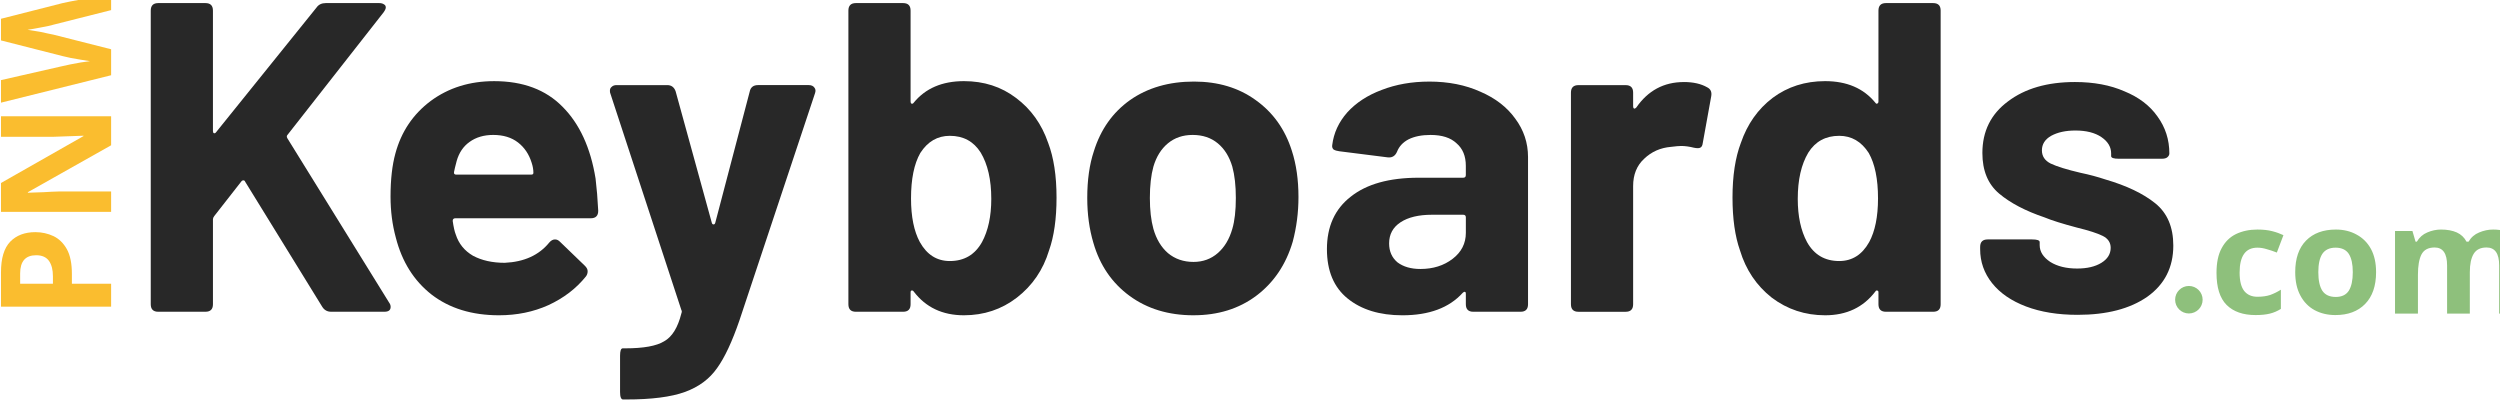
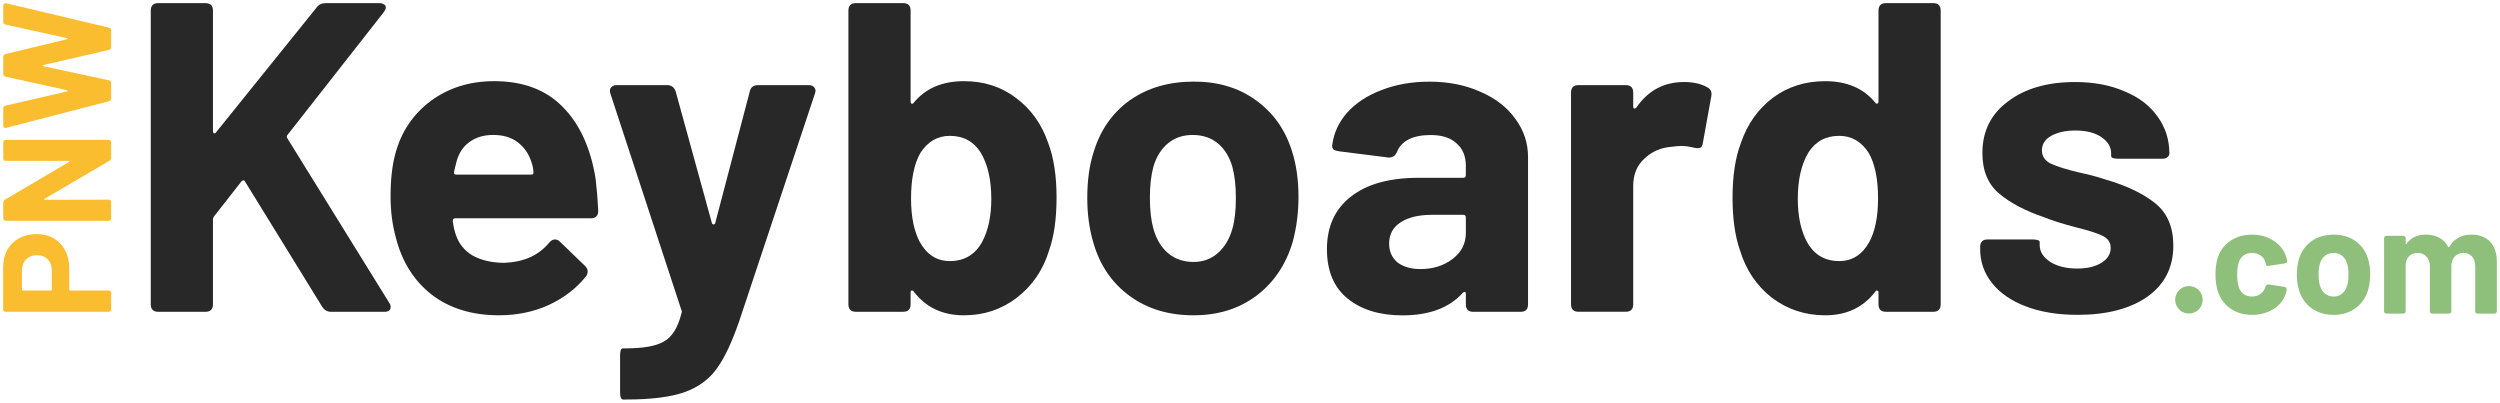
- <svg xmlns="http://www.w3.org/2000/svg" width="810.006" height="130.439" viewBox="0 0 214.314 34.512" version="1.1" id="svg2243">
-   <defs id="defs2237" />
-   <g id="layer1" transform="translate(12.663,-111.9226)">
-     <g id="g2911" transform="translate(-2.6031275e-6,3.0574544e-6)">
-       <path d="m 0.903,138.648 q -0.643,0 -0.643,-0.643 v -25.175 q 0,-0.643 0.643,-0.643 H 4.948 q 0.643,0 0.643,0.643 v 10.319 q 0,0.151 0.076,0.189 0.113,0.038 0.189,-0.076 l 8.618,-10.697 q 0.265,-0.378 0.794,-0.378 h 4.574 q 0.265,0 0.416,0.113 0.151,0.076 0.151,0.265 0,0.151 -0.189,0.416 l -8.24,10.508 q -0.113,0.113 0,0.302 l 8.732,14.1 q 0.113,0.151 0.113,0.34 0,0.416 -0.529,0.416 h -4.574 q -0.491,0 -0.756,-0.416 l -6.615,-10.735 q -0.038,-0.113 -0.151,-0.113 -0.113,0 -0.189,0.113 l -2.306,2.948 q -0.113,0.151 -0.113,0.265 v 7.295 q 0,0.643 -0.643,0.643 z" style="font-style:normal;font-variant:normal;font-weight:bold;font-stretch:normal;font-size:37.8px;line-height:1em;font-family:Barlow;-inkscape-font-specification:'Barlow Bold';text-align:end;letter-spacing:0px;word-spacing:0px;text-anchor:end;display:inline;fill:#282828;fill-opacity:1;stroke:none;stroke-width:0.709" id="path1083" />
-       <path d="m 30.606,134.452 q 2.495,-0.113 3.818,-1.739 0.227,-0.265 0.491,-0.265 0.227,0 0.416,0.189 l 2.155,2.079 q 0.227,0.227 0.227,0.454 0,0.265 -0.151,0.454 -1.247,1.55 -3.213,2.457 -1.928,0.869 -4.234,0.869 -3.478,0 -5.783,-1.777 -2.268,-1.777 -3.062,-4.876 -0.454,-1.663 -0.454,-3.515 0,-2.192 0.416,-3.704 0.756,-2.797 3.024,-4.498 2.306,-1.701 5.443,-1.701 3.704,0 5.859,2.192 2.192,2.192 2.835,6.161 0.151,1.247 0.227,2.759 0,0.643 -0.643,0.643 h -11.605 q -0.227,0 -0.227,0.227 0.113,0.794 0.265,1.172 0.378,1.172 1.474,1.814 1.134,0.605 2.722,0.605 z m -0.983,-10.962 q -1.21,0 -2.041,0.605 -0.794,0.567 -1.096,1.625 -0.189,0.718 -0.227,0.945 -0.038,0.227 0.189,0.227 h 6.426 q 0.189,0 0.189,-0.151 0,-0.416 -0.151,-0.869 -0.34,-1.096 -1.172,-1.739 -0.832,-0.643 -2.117,-0.643 z" style="font-style:normal;font-variant:normal;font-weight:bold;font-stretch:normal;font-size:37.8px;line-height:1em;font-family:Barlow;-inkscape-font-specification:'Barlow Bold';text-align:end;letter-spacing:0px;word-spacing:0px;text-anchor:end;display:inline;fill:#282828;fill-opacity:1;stroke:none;stroke-width:0.709" id="path1085" />
-       <path d="m 40.757,146.17 q -0.265,0 -0.265,-0.643 v -3.1 q 0,-0.643 0.227,-0.643 h 0.227 q 2.344,0 3.326,-0.605 1.021,-0.567 1.474,-2.381 0.076,-0.189 0,-0.302 l -6.086,-18.56 q -0.038,-0.076 -0.038,-0.227 0,-0.227 0.151,-0.34 0.151,-0.151 0.416,-0.151 h 4.347 q 0.529,0 0.718,0.529 l 3.1,11.264 q 0.038,0.151 0.151,0.151 0.113,0 0.151,-0.151 l 2.948,-11.227 q 0.113,-0.567 0.718,-0.567 h 4.347 q 0.34,0 0.491,0.227 0.151,0.189 0.038,0.491 l -6.464,19.429 q -0.945,2.759 -1.928,4.12 -0.983,1.399 -2.759,2.041 -1.777,0.643 -5.027,0.643 z" style="font-style:normal;font-variant:normal;font-weight:bold;font-stretch:normal;font-size:37.8px;line-height:1em;font-family:Barlow;-inkscape-font-specification:'Barlow Bold';text-align:end;letter-spacing:0px;word-spacing:0px;text-anchor:end;display:inline;fill:#282828;fill-opacity:1;stroke:none;stroke-width:0.709" id="path1087" />
-       <path d="m 89.652,138.95 q -3.213,0 -5.481,-1.663 -2.268,-1.663 -3.1,-4.536 -0.529,-1.777 -0.529,-3.856 0,-2.306 0.567,-4.007 0.869,-2.797 3.1,-4.385 2.268,-1.588 5.481,-1.588 3.1,0 5.292,1.588 2.23,1.588 3.1,4.347 0.567,1.739 0.567,3.969 0,1.966 -0.491,3.818 -0.869,2.948 -3.137,4.649 -2.23,1.663 -5.368,1.663 z m 0,-4.574 q 1.21,0 2.079,-0.756 0.869,-0.756 1.247,-2.079 0.302,-1.021 0.302,-2.646 0,-1.588 -0.302,-2.684 -0.378,-1.285 -1.247,-2.003 -0.869,-0.718 -2.155,-0.718 -1.247,0 -2.117,0.718 -0.869,0.718 -1.247,2.003 -0.302,1.096 -0.302,2.684 0,1.55 0.302,2.646 0.378,1.323 1.247,2.079 0.907,0.756 2.192,0.756 z" style="font-style:normal;font-variant:normal;font-weight:bold;font-stretch:normal;font-size:37.8px;line-height:1em;font-family:Barlow;-inkscape-font-specification:'Barlow Bold';text-align:end;letter-spacing:0px;word-spacing:0px;text-anchor:end;display:inline;fill:#282828;fill-opacity:1;stroke:none;stroke-width:0.709" id="path1091" />
-       <path d="m 109.861,118.916 q 2.457,0 4.385,0.869 1.928,0.832 2.986,2.306 1.096,1.474 1.096,3.289 v 12.625 q 0,0.643 -0.643,0.643 h -4.045 q -0.643,0 -0.643,-0.643 v -0.907 q 0,-0.151 -0.076,-0.151 -0.076,-0.038 -0.189,0.076 -1.739,1.928 -5.179,1.928 -2.911,0 -4.687,-1.436 -1.777,-1.436 -1.777,-4.234 0,-2.911 2.041,-4.498 2.041,-1.625 5.821,-1.625 h 3.818 q 0.227,0 0.227,-0.227 v -0.794 q 0,-1.247 -0.794,-1.928 -0.756,-0.718 -2.23,-0.718 -1.134,0 -1.89,0.378 -0.718,0.378 -0.983,1.058 -0.227,0.529 -0.756,0.491 l -4.196,-0.529 q -0.302,-0.038 -0.491,-0.151 -0.151,-0.151 -0.113,-0.378 0.189,-1.55 1.285,-2.797 1.134,-1.247 2.948,-1.928 1.852,-0.718 4.082,-0.718 z m -0.756,16.065 q 1.625,0 2.759,-0.869 1.134,-0.869 1.134,-2.23 v -1.323 q 0,-0.227 -0.227,-0.227 h -2.684 q -1.701,0 -2.684,0.643 -0.983,0.643 -0.983,1.814 0,1.021 0.718,1.625 0.756,0.567 1.966,0.567 z" style="font-style:normal;font-variant:normal;font-weight:bold;font-stretch:normal;font-size:37.8px;line-height:1em;font-family:Barlow;-inkscape-font-specification:'Barlow Bold';text-align:end;letter-spacing:0px;word-spacing:0px;text-anchor:end;display:inline;fill:#282828;fill-opacity:1;stroke:none;stroke-width:0.709" id="path1093" />
-       <path d="m 131.685,118.954 q 1.21,0 2.003,0.454 0.454,0.227 0.34,0.794 l -0.718,3.969 q -0.038,0.34 -0.227,0.416 -0.151,0.076 -0.529,0 -0.605,-0.151 -1.096,-0.151 -0.265,0 -0.869,0.076 -1.361,0.113 -2.306,1.021 -0.945,0.869 -0.945,2.344 v 10.13 q 0,0.643 -0.643,0.643 h -4.045 q -0.643,0 -0.643,-0.643 v -18.144 q 0,-0.643 0.643,-0.643 h 4.045 q 0.643,0 0.643,0.643 v 1.172 q 0,0.151 0.076,0.189 0.076,0.038 0.189,-0.076 1.512,-2.192 4.082,-2.192 z" style="font-style:normal;font-variant:normal;font-weight:bold;font-stretch:normal;font-size:37.8px;line-height:1em;font-family:Barlow;-inkscape-font-specification:'Barlow Bold';text-align:end;letter-spacing:0px;word-spacing:0px;text-anchor:end;display:inline;fill:#282828;fill-opacity:1;stroke:none;stroke-width:0.709" id="path1095" />
-       <path d="m 165.441,138.912 q -2.533,0 -4.423,-0.718 -1.89,-0.718 -2.911,-2.003 -1.021,-1.285 -1.021,-2.911 v -0.189 q 0,-0.643 0.643,-0.643 h 3.818 q 0.643,0 0.643,0.227 v 0.265 q 0,0.832 0.907,1.436 0.907,0.567 2.306,0.567 1.285,0 2.079,-0.491 0.794,-0.491 0.794,-1.285 0,-0.68 -0.68,-1.021 -0.68,-0.34 -2.23,-0.718 -1.852,-0.491 -2.759,-0.869 -2.457,-0.832 -3.893,-2.041 -1.436,-1.21 -1.436,-3.478 0,-2.797 2.192,-4.423 2.192,-1.663 5.746,-1.663 2.419,0 4.234,0.794 1.852,0.756 2.835,2.155 1.021,1.399 1.021,3.175 0,0.189 -0.189,0.34 -0.151,0.113 -0.454,0.113 h -3.704 q -0.643,0 -0.643,-0.227 v -0.227 q 0,-0.832 -0.832,-1.399 -0.832,-0.567 -2.23,-0.567 -1.247,0 -2.079,0.454 -0.794,0.454 -0.794,1.247 0,0.756 0.756,1.134 0.794,0.378 2.57,0.794 1.096,0.227 2.117,0.567 2.722,0.794 4.271,2.041 1.55,1.247 1.55,3.629 0,2.797 -2.23,4.385 -2.23,1.55 -5.972,1.55 z" style="font-style:normal;font-variant:normal;font-weight:bold;font-stretch:normal;font-size:37.8px;line-height:1em;font-family:Barlow;-inkscape-font-specification:'Barlow Bold';text-align:end;letter-spacing:0px;word-spacing:0px;text-anchor:end;display:inline;fill:#282828;fill-opacity:1;stroke:none;stroke-width:0.709" id="path1099" />
-       <text xml:space="preserve" style="font-style:normal;font-variant:normal;font-weight:normal;font-stretch:normal;font-size:12.556px;line-height:1em;font-family:Garuda;-inkscape-font-specification:Garuda;letter-spacing:0px;word-spacing:0px;display:inline;fill:#8ec07c;fill-opacity:1;stroke:none;stroke-width:0.235" x="175.693" y="139.646" id="text1117" transform="scale(1.006032,0.9940041)">
-         <tspan id="tspan1115" x="175.693" y="139.646" style="font-style:normal;font-variant:normal;font-weight:bold;font-stretch:normal;font-size:13.053px;font-family:Barlow;-inkscape-font-specification:'Barlow Bold';fill:#8ec07c;fill-opacity:1;stroke-width:0.235">com</tspan>
-       </text>
-       <circle style="display:inline;opacity:1;fill:#8ec07c;fill-opacity:1;stroke:none;stroke-width:2.302;stroke-linecap:round;stroke-linejoin:round;stroke-miterlimit:14.1;stroke-dasharray:none;stroke-dashoffset:28.346;stroke-opacity:1;paint-order:normal" id="circle1119" cx="174.98" cy="137.616" r="1.179" />
-       <text xml:space="preserve" style="font-style:normal;font-variant:normal;font-weight:normal;font-stretch:normal;font-size:13.075px;line-height:1em;font-family:Garuda;-inkscape-font-specification:Garuda;letter-spacing:0px;word-spacing:0px;display:inline;fill:#fabd2f;fill-opacity:1;stroke:none;stroke-width:0.245" x="-140.814" y="-3.106" id="text1123" transform="matrix(0,-0.9897573,1.010349,0,0,0)">
-         <tspan id="tspan1121" x="-140.814" y="-3.106" style="font-style:normal;font-variant:normal;font-weight:bold;font-stretch:normal;font-family:Barlow;-inkscape-font-specification:'Barlow Bold';fill:#fabd2f;stroke-width:0.245">PNW</tspan>
-       </text>
-       <path d="m 77.191,124.17 q 0.718,1.89 0.718,4.687 0,2.722 -0.643,4.536 -0.756,2.495 -2.759,4.045 -1.966,1.512 -4.536,1.512 -2.759,0 -4.309,-2.041 -0.076,-0.113 -0.189,-0.076 -0.076,0 -0.076,0.151 v 1.021 q 0,0.643 -0.643,0.643 h -4.045 q -0.643,0 -0.643,-0.643 v -25.175 q 0,-0.643 0.643,-0.643 h 4.045 q 0.643,0 0.643,0.643 v 7.787 q 0,0.151 0.076,0.189 0.113,0.038 0.189,-0.076 1.512,-1.852 4.309,-1.852 2.57,0 4.46,1.436 1.928,1.436 2.759,3.856 z m -5.67,8.505 q 0.794,-1.474 0.794,-3.704 0,-2.457 -0.907,-3.969 -0.907,-1.436 -2.646,-1.436 -1.588,0 -2.533,1.474 -0.794,1.399 -0.794,3.893 0,2.344 0.756,3.742 0.907,1.625 2.57,1.625 1.852,0 2.759,-1.625 z" style="font-style:normal;font-variant:normal;font-weight:bold;font-stretch:normal;font-size:37.8px;line-height:1em;font-family:Barlow;-inkscape-font-specification:'Barlow Bold';text-align:end;letter-spacing:0px;word-spacing:0px;text-anchor:end;display:inline;fill:#282828;fill-opacity:1;stroke:none;stroke-width:0.709" id="path1878" />
-       <path d="m 148.369,112.83 q 0,-0.643 0.643,-0.643 h 4.045 q 0.643,0 0.643,0.643 v 25.175 q 0,0.643 -0.643,0.643 h -4.045 q -0.643,0 -0.643,-0.643 v -1.021 q 0,-0.151 -0.113,-0.151 -0.076,-0.038 -0.151,0.076 -1.55,2.041 -4.309,2.041 -2.57,0 -4.574,-1.512 -1.966,-1.55 -2.722,-4.045 -0.643,-1.814 -0.643,-4.536 0,-2.797 0.718,-4.687 0.832,-2.419 2.722,-3.856 1.928,-1.436 4.498,-1.436 2.797,0 4.309,1.852 0.076,0.113 0.151,0.076 0.113,-0.038 0.113,-0.189 z m -0.794,19.845 q 0.756,-1.399 0.756,-3.742 0,-2.495 -0.794,-3.893 -0.945,-1.474 -2.533,-1.474 -1.739,0 -2.646,1.436 -0.907,1.512 -0.907,3.969 0,2.23 0.794,3.704 0.907,1.625 2.759,1.625 1.663,0 2.57,-1.625 z" style="font-style:normal;font-variant:normal;font-weight:bold;font-stretch:normal;font-size:37.8px;line-height:1em;font-family:Barlow;-inkscape-font-specification:'Barlow Bold';text-align:end;letter-spacing:0px;word-spacing:0px;text-anchor:end;display:inline;fill:#282828;fill-opacity:1;stroke:none;stroke-width:0.709" id="path1886" />
+ <svg xmlns="http://www.w3.org/2000/svg" width="810.01" height="130.44" version="1.1" viewBox="0 0 214.31 34.512">
+   <g transform="translate(12.663 -111.92)">
+     <g transform="translate(-2.6031e-6 3.0575e-6)">
+       <g fill="#282828">
+         <path d="m0.903 138.65q-0.643 0-0.643-0.643v-25.175q0-0.643 0.643-0.643h4.045q0.643 0 0.643 0.643v10.319q0 0.151 0.076 0.189 0.113 0.038 0.189-0.076l8.618-10.697q0.265-0.378 0.794-0.378h4.574q0.265 0 0.416 0.113 0.151 0.076 0.151 0.265 0 0.151-0.189 0.416l-8.241 10.508q-0.113 0.113 0 0.302l8.732 14.1q0.113 0.151 0.113 0.34 0 0.416-0.529 0.416h-4.574q-0.491 0-0.756-0.416l-6.615-10.735q-0.038-0.113-0.151-0.113-0.113 0-0.189 0.113l-2.306 2.948q-0.113 0.151-0.113 0.265v7.295q0 0.643-0.643 0.643z" />
+         <path d="m30.606 134.45q2.495-0.113 3.818-1.739 0.227-0.265 0.491-0.265 0.227 0 0.416 0.189l2.155 2.079q0.227 0.227 0.227 0.454 0 0.265-0.151 0.454-1.247 1.55-3.213 2.457-1.928 0.869-4.234 0.869-3.478 0-5.783-1.777-2.268-1.777-3.062-4.876-0.454-1.663-0.454-3.515 0-2.192 0.416-3.704 0.756-2.797 3.024-4.498 2.306-1.701 5.443-1.701 3.704 0 5.859 2.192 2.192 2.192 2.835 6.162 0.151 1.247 0.227 2.759 0 0.643-0.643 0.643h-11.605q-0.227 0-0.227 0.227 0.113 0.794 0.265 1.172 0.378 1.172 1.474 1.814 1.134 0.605 2.722 0.605zm-0.983-10.962q-1.21 0-2.041 0.605-0.794 0.567-1.096 1.625-0.189 0.718-0.227 0.945-0.038 0.227 0.189 0.227h6.426q0.189 0 0.189-0.151 0-0.416-0.151-0.869-0.34-1.096-1.172-1.739-0.832-0.643-2.117-0.643z" />
+         <path d="m40.757 146.17q-0.265 0-0.265-0.643v-3.1q0-0.643 0.227-0.643h0.227q2.344 0 3.326-0.605 1.021-0.567 1.474-2.381 0.076-0.189 0-0.302l-6.086-18.56q-0.038-0.076-0.038-0.227 0-0.227 0.151-0.34 0.151-0.151 0.416-0.151h4.347q0.529 0 0.718 0.529l3.1 11.264q0.038 0.151 0.151 0.151 0.113 0 0.151-0.151l2.948-11.227q0.113-0.567 0.718-0.567h4.347q0.34 0 0.491 0.227 0.151 0.189 0.038 0.491l-6.464 19.429q-0.945 2.759-1.928 4.12-0.983 1.399-2.759 2.041-1.777 0.643-5.027 0.643z" />
+         <path d="m89.652 138.95q-3.213 0-5.481-1.663-2.268-1.663-3.1-4.536-0.529-1.777-0.529-3.856 0-2.306 0.567-4.007 0.869-2.797 3.1-4.385 2.268-1.588 5.481-1.588 3.1 0 5.292 1.588 2.23 1.588 3.1 4.347 0.567 1.739 0.567 3.969 0 1.966-0.491 3.818-0.869 2.948-3.137 4.649-2.23 1.663-5.368 1.663zm0-4.574q1.21 0 2.079-0.756 0.869-0.756 1.247-2.079 0.302-1.021 0.302-2.646 0-1.588-0.302-2.684-0.378-1.285-1.247-2.003-0.869-0.718-2.155-0.718-1.247 0-2.117 0.718-0.869 0.718-1.247 2.003-0.302 1.096-0.302 2.684 0 1.55 0.302 2.646 0.378 1.323 1.247 2.079 0.907 0.756 2.192 0.756z" />
+         <path d="m109.86 118.92q2.457 0 4.385 0.869 1.928 0.832 2.986 2.306 1.096 1.474 1.096 3.289v12.625q0 0.643-0.643 0.643h-4.045q-0.643 0-0.643-0.643v-0.907q0-0.151-0.076-0.151-0.076-0.038-0.189 0.076-1.739 1.928-5.179 1.928-2.911 0-4.687-1.436-1.777-1.436-1.777-4.234 0-2.911 2.041-4.498 2.041-1.625 5.821-1.625h3.818q0.227 0 0.227-0.227v-0.794q0-1.247-0.794-1.928-0.756-0.718-2.23-0.718-1.134 0-1.89 0.378-0.718 0.378-0.983 1.058-0.227 0.529-0.756 0.491l-4.196-0.529q-0.302-0.038-0.491-0.151-0.151-0.151-0.113-0.378 0.189-1.55 1.285-2.797 1.134-1.247 2.948-1.928 1.852-0.718 4.082-0.718zm-0.756 16.065q1.625 0 2.759-0.869t1.134-2.23v-1.323q0-0.227-0.227-0.227h-2.684q-1.701 0-2.684 0.643-0.983 0.643-0.983 1.814 0 1.021 0.718 1.625 0.756 0.567 1.966 0.567z" />
+         <path d="m131.69 118.95q1.21 0 2.003 0.454 0.454 0.227 0.34 0.794l-0.718 3.969q-0.038 0.34-0.227 0.416-0.151 0.076-0.529 0-0.605-0.151-1.096-0.151-0.265 0-0.869 0.076-1.361 0.113-2.306 1.021-0.945 0.869-0.945 2.344v10.13q0 0.643-0.643 0.643h-4.045q-0.643 0-0.643-0.643v-18.144q0-0.643 0.643-0.643h4.045q0.643 0 0.643 0.643v1.172q0 0.151 0.076 0.189t0.189-0.076q1.512-2.192 4.082-2.192z" />
+         <path d="m165.44 138.91q-2.533 0-4.423-0.718-1.89-0.718-2.911-2.003t-1.021-2.911v-0.189q0-0.643 0.643-0.643h3.818q0.643 0 0.643 0.227v0.265q0 0.832 0.907 1.436 0.907 0.567 2.306 0.567 1.285 0 2.079-0.491 0.794-0.491 0.794-1.285 0-0.68-0.68-1.021-0.68-0.34-2.23-0.718-1.852-0.491-2.759-0.869-2.457-0.832-3.893-2.041t-1.436-3.478q0-2.797 2.192-4.423 2.192-1.663 5.746-1.663 2.419 0 4.234 0.794 1.852 0.756 2.835 2.155 1.021 1.399 1.021 3.175 0 0.189-0.189 0.34-0.151 0.113-0.454 0.113h-3.704q-0.643 0-0.643-0.227v-0.227q0-0.832-0.832-1.399-0.832-0.567-2.23-0.567-1.247 0-2.079 0.454-0.794 0.454-0.794 1.247 0 0.756 0.756 1.134 0.794 0.378 2.57 0.794 1.096 0.227 2.117 0.567 2.722 0.794 4.271 2.041 1.55 1.247 1.55 3.629 0 2.797-2.23 4.385-2.23 1.55-5.972 1.55z" />
+       </g>
+       <g transform="scale(1.006 .994)" fill="#8ec07c" stroke-width=".235" aria-label="com">
+         <path d="m179.32 139.75q-1.044 0-1.814-0.522-0.757-0.522-1.083-1.436-0.222-0.653-0.222-1.54 0-0.875 0.222-1.514 0.313-0.888 1.083-1.397 0.77-0.509 1.814-0.509t1.827 0.522q0.796 0.522 1.057 1.318 0.078 0.183 0.104 0.405v0.026q0 0.17-0.196 0.209l-1.371 0.209-0.065 0.013q-0.157 0-0.183-0.157l-0.039-0.183q-0.091-0.339-0.405-0.561-0.313-0.222-0.744-0.222-0.418 0-0.705 0.209-0.287 0.209-0.405 0.574-0.144 0.392-0.144 1.07 0 0.679 0.131 1.07 0.117 0.392 0.405 0.613 0.3 0.222 0.718 0.222 0.405 0 0.705-0.209 0.313-0.222 0.431-0.587l0.013-0.065q0.013-0.052 0.091-0.117 0.078-0.078 0.17-0.065l1.371 0.209q0.104 0.026 0.144 0.091 0.052 0.065 0.039 0.157-0.026 0.209-0.065 0.3-0.274 0.875-1.07 1.371-0.783 0.496-1.814 0.496z" />
+         <path d="m186.28 139.75q-1.109 0-1.893-0.574t-1.07-1.566q-0.183-0.613-0.183-1.331 0-0.796 0.196-1.384 0.3-0.966 1.07-1.514 0.783-0.548 1.893-0.548 1.07 0 1.827 0.548 0.77 0.548 1.07 1.501 0.196 0.6 0.196 1.371 0 0.679-0.17 1.318-0.3 1.018-1.083 1.605-0.77 0.574-1.853 0.574zm0-1.579q0.418 0 0.718-0.261 0.3-0.261 0.431-0.718 0.104-0.352 0.104-0.914 0-0.548-0.104-0.927-0.131-0.444-0.431-0.692-0.3-0.248-0.744-0.248-0.431 0-0.731 0.248-0.3 0.248-0.431 0.692-0.104 0.379-0.104 0.927 0 0.535 0.104 0.914 0.131 0.457 0.431 0.718 0.313 0.261 0.757 0.261z" />
+         <path d="m198.01 132.83q1.018 0 1.592 0.613t0.574 1.723v4.255q0 0.222-0.222 0.222h-1.397q-0.222 0-0.222-0.222v-3.851q0-0.535-0.274-0.848t-0.731-0.313q-0.457 0-0.744 0.313-0.287 0.313-0.287 0.835v3.864q0 0.222-0.222 0.222h-1.384q-0.222 0-0.222-0.222v-3.851q0-0.522-0.287-0.835-0.287-0.326-0.744-0.326-0.418 0-0.705 0.248-0.274 0.248-0.326 0.692v4.072q0 0.222-0.222 0.222h-1.397q-0.222 0-0.222-0.222v-6.265q0-0.222 0.222-0.222h1.397q0.222 0 0.222 0.222v0.418q0 0.052 0.026 0.065 0.039 0.013 0.065-0.039 0.535-0.77 1.645-0.77 0.653 0 1.136 0.274 0.483 0.261 0.744 0.77 0.013 0.052 0.039 0.052 0.039-0.013 0.065-0.052 0.3-0.522 0.783-0.783 0.483-0.261 1.096-0.261z" />
+       </g>
+       <circle cx="174.98" cy="137.62" r="1.179" fill="#8ec07c" style="paint-order:normal" />
+       <g transform="matrix(0 -.98976 1.0103 0 0 0)" fill="#fabd2f" stroke-width=".245" aria-label="PNW">
+         <path d="m-136.24-12.271q0.863 0 1.517 0.353t1.007 1.007q0.366 0.641 0.366 1.478 0 0.824-0.379 1.451-0.366 0.628-1.046 0.981-0.667 0.34-1.543 0.34h-1.844q-0.078 0-0.078 0.078v3.256q0 0.222-0.222 0.222h-1.399q-0.222 0-0.222-0.222v-8.721q0-0.222 0.222-0.222zm-0.275 4.132q0.601 0 0.968-0.34 0.366-0.353 0.366-0.915 0-0.575-0.366-0.928-0.366-0.353-0.968-0.353h-1.647q-0.078 0-0.078 0.078v2.38q0 0.078 0.078 0.078z" />
+         <path d="m-131.98-3.106q-0.222 0-0.222-0.222v-8.708q0-0.222 0.222-0.222h1.347q0.17 0 0.262 0.144l3.269 5.439q0.026 0.052 0.052 0.039 0.039-0.013 0.039-0.065v-5.335q0-0.222 0.222-0.222h1.373q0.222 0 0.222 0.222v8.708q0 0.222-0.222 0.222h-1.334q-0.157 0-0.262-0.157l-3.282-5.492q-0.026-0.052-0.065-0.039-0.026 0.013-0.026 0.065l0.013 5.4q0 0.222-0.222 0.222z" />
+         <path d="m-121.6-3.106q-0.209 0-0.248-0.196l-2.301-8.708q-0.013-0.026-0.013-0.065 0-0.183 0.209-0.183h1.491q0.196 0 0.235 0.196l1.229 5.217q0.013 0.052 0.052 0.052t0.052-0.052l1.177-5.217q0.039-0.196 0.235-0.196h1.478q0.209 0 0.248 0.196l1.281 5.217q0.013 0.052 0.039 0.052 0.039 0 0.052-0.052l1.177-5.217q0.039-0.196 0.235-0.196h1.425q0.118 0 0.157 0.078 0.052 0.065 0.026 0.17l-2.105 8.708q-0.039 0.196-0.248 0.196h-1.438q-0.209 0-0.248-0.196l-1.308-5.557q-0.013-0.052-0.052-0.052t-0.052 0.052l-1.216 5.557q-0.039 0.196-0.235 0.196z" />
+       </g>
+       <path d="m77.191 124.17q0.718 1.89 0.718 4.687 0 2.722-0.643 4.536-0.756 2.495-2.759 4.045-1.966 1.512-4.536 1.512-2.759 0-4.309-2.041-0.076-0.113-0.189-0.076-0.076 0-0.076 0.151v1.021q0 0.643-0.643 0.643h-4.045q-0.643 0-0.643-0.643v-25.175q0-0.643 0.643-0.643h4.045q0.643 0 0.643 0.643v7.787q0 0.151 0.076 0.189 0.113 0.038 0.189-0.076 1.512-1.852 4.309-1.852 2.57 0 4.46 1.436 1.928 1.436 2.759 3.856zm-5.67 8.505q0.794-1.474 0.794-3.704 0-2.457-0.907-3.969-0.907-1.436-2.646-1.436-1.588 0-2.533 1.474-0.794 1.399-0.794 3.893 0 2.344 0.756 3.742 0.907 1.625 2.57 1.625 1.852 0 2.759-1.625z" fill="#282828" />
+       <path d="m148.37 112.83q0-0.643 0.643-0.643h4.045q0.643 0 0.643 0.643v25.175q0 0.643-0.643 0.643h-4.045q-0.643 0-0.643-0.643v-1.021q0-0.151-0.113-0.151-0.076-0.038-0.151 0.076-1.55 2.041-4.309 2.041-2.57 0-4.574-1.512-1.966-1.55-2.722-4.045-0.643-1.814-0.643-4.536 0-2.797 0.718-4.687 0.832-2.419 2.722-3.856 1.928-1.436 4.498-1.436 2.797 0 4.309 1.852 0.076 0.113 0.151 0.076 0.113-0.038 0.113-0.189zm-0.794 19.845q0.756-1.399 0.756-3.742 0-2.495-0.794-3.893-0.945-1.474-2.533-1.474-1.739 0-2.646 1.436-0.907 1.512-0.907 3.969 0 2.23 0.794 3.704 0.907 1.625 2.759 1.625 1.663 0 2.57-1.625z" fill="#282828" />
    </g>
  </g>
</svg>
